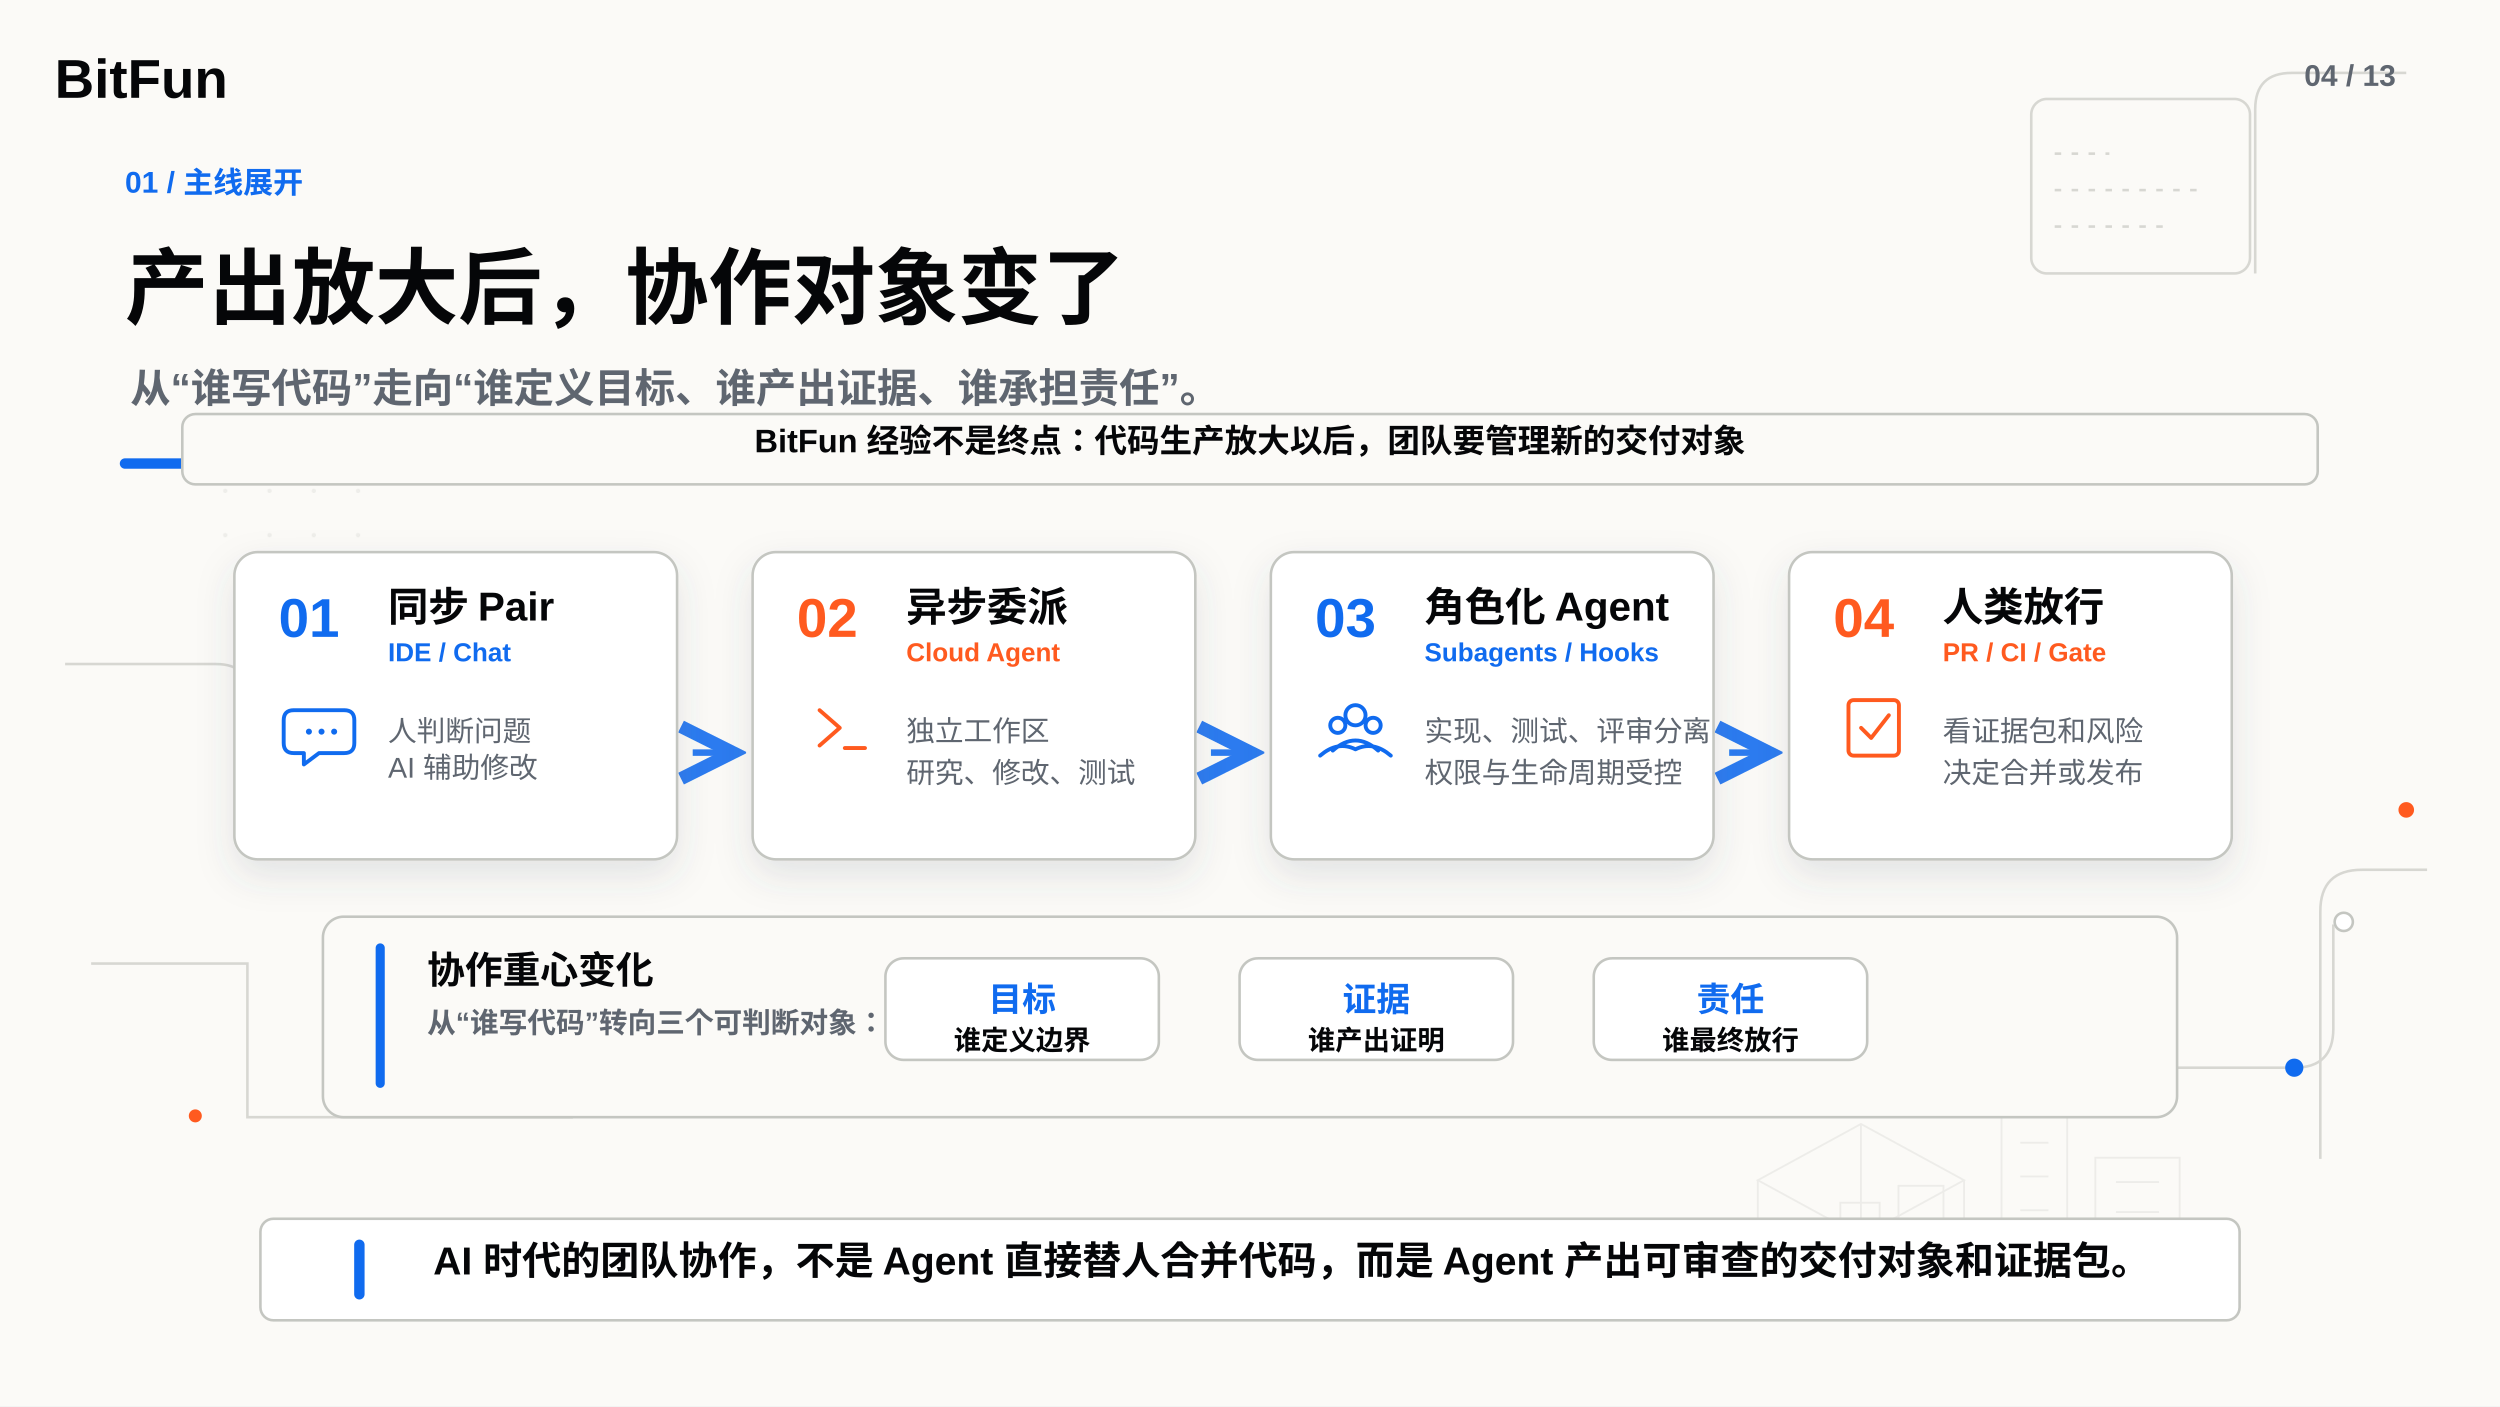
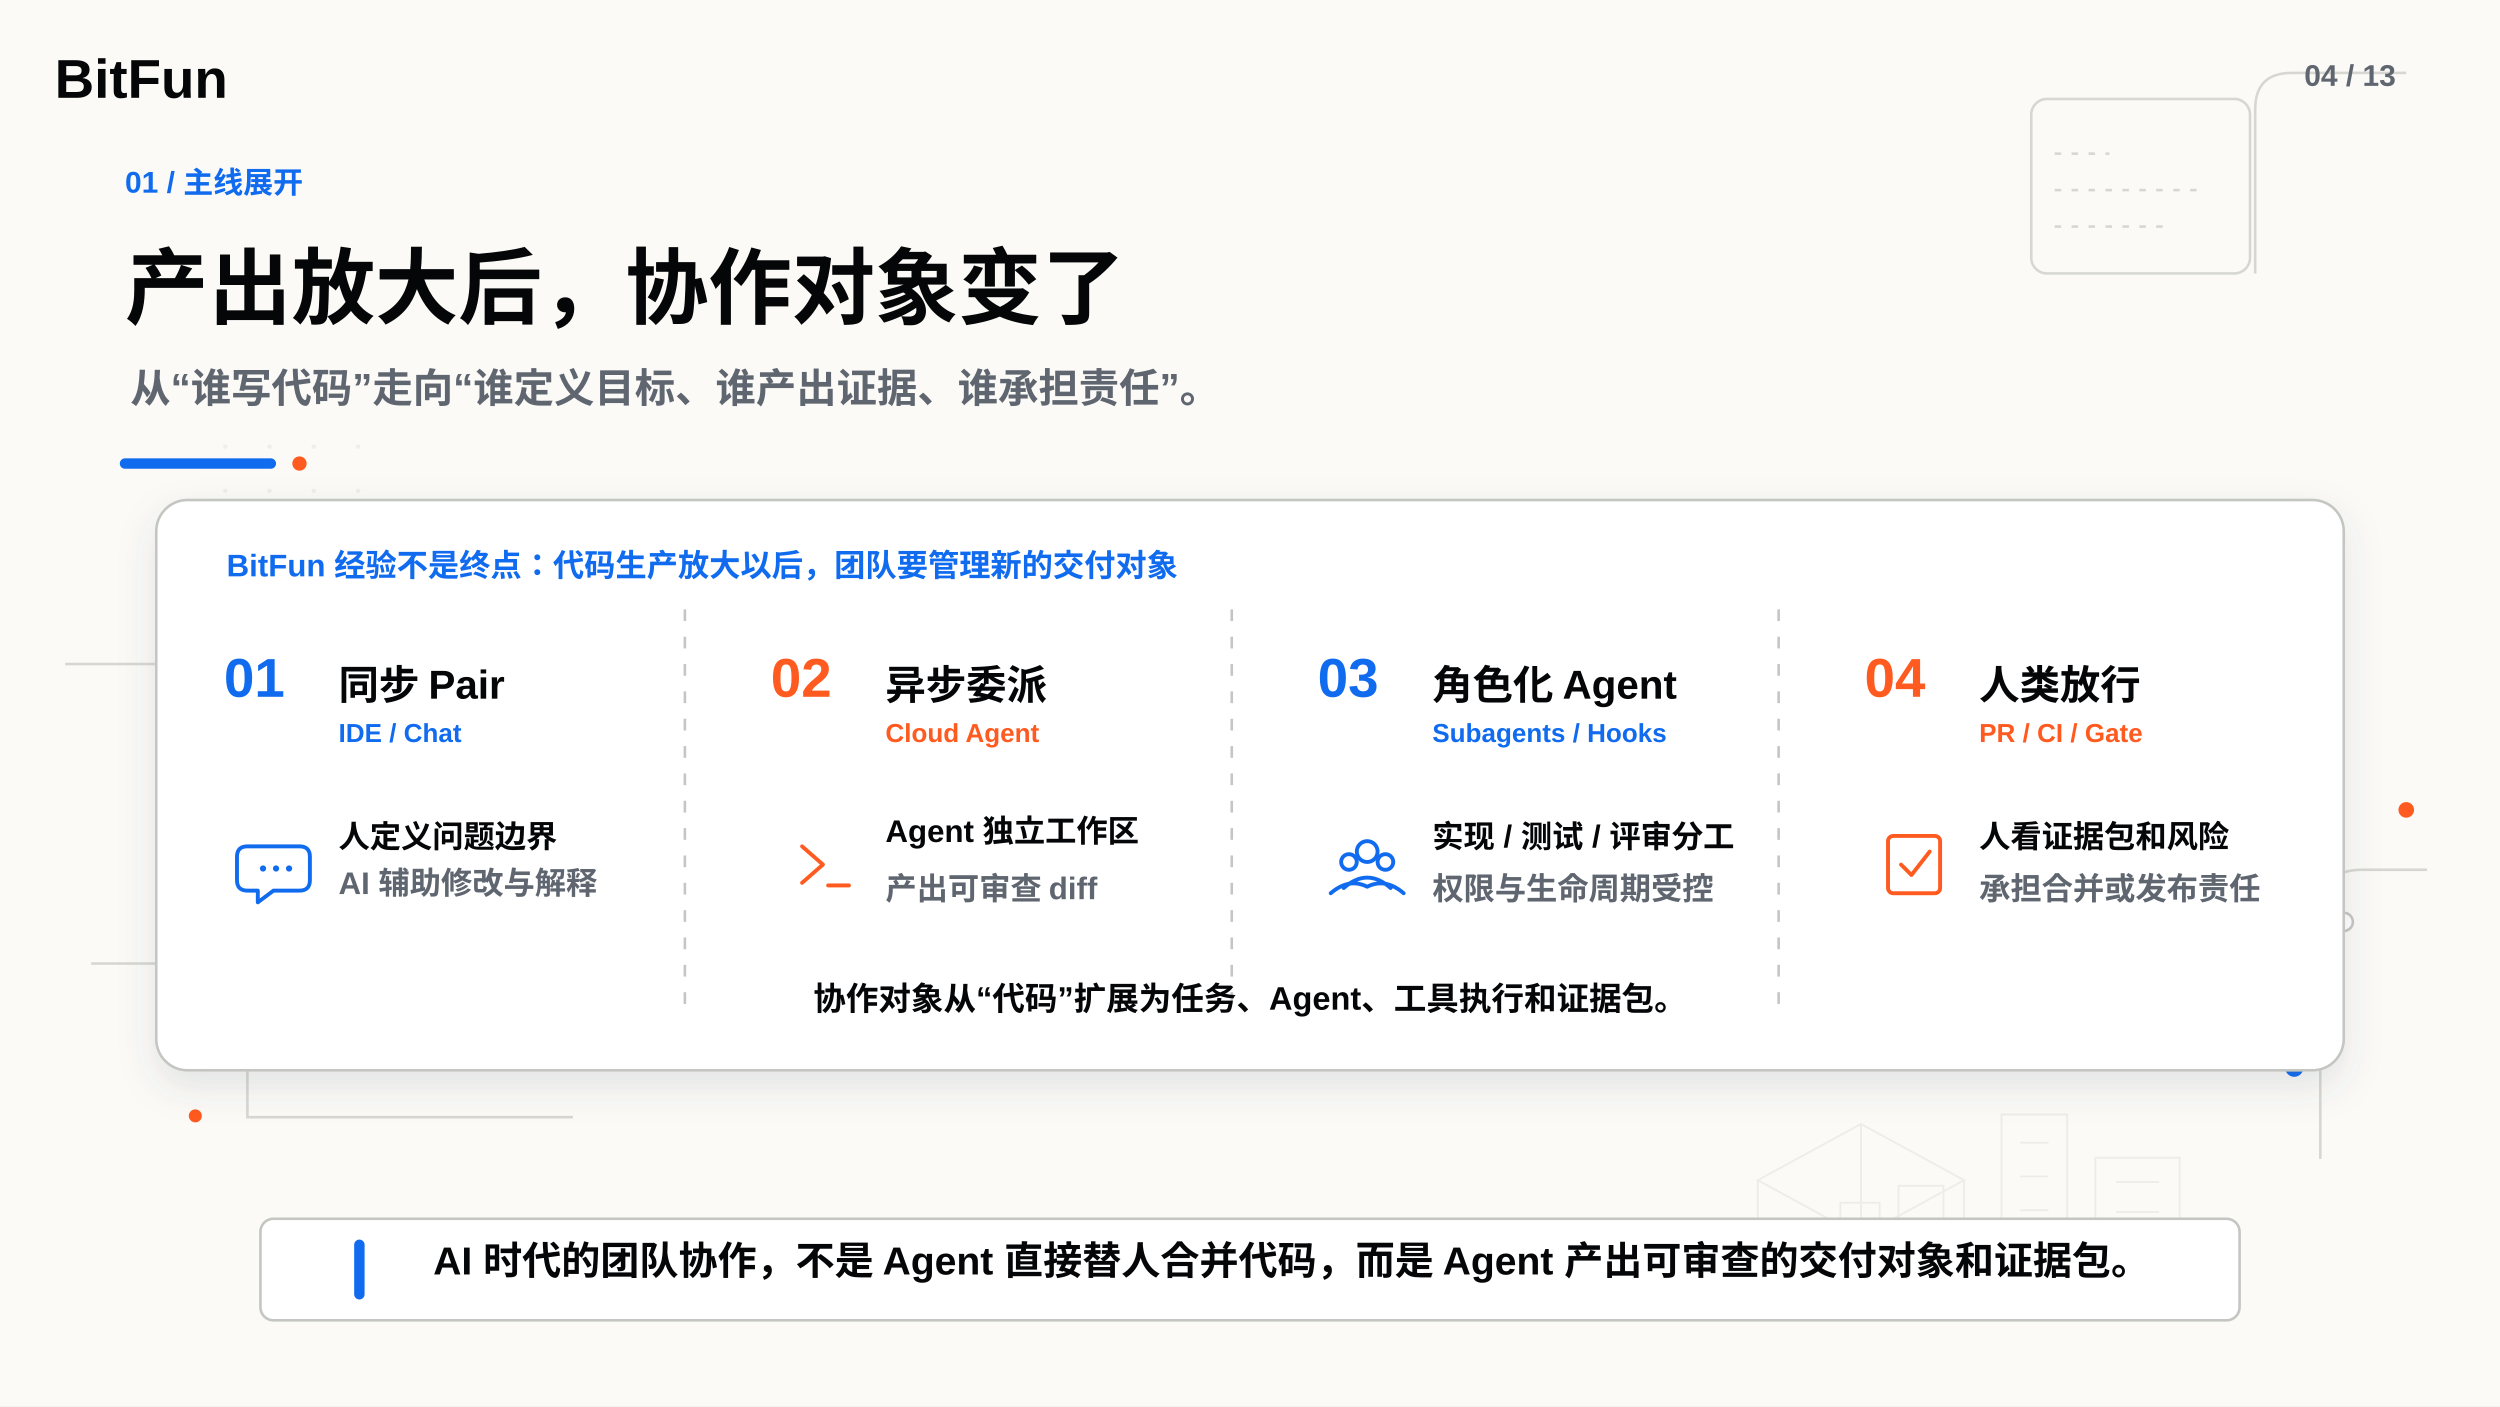
<svg xmlns="http://www.w3.org/2000/svg" width="1920" height="1080" viewBox="0 0 1920 1080">
  <defs>
    <pattern id="lightDots" width="34" height="34" patternUnits="userSpaceOnUse">
      <circle cx="3" cy="3" r="1.7" fill="#C4C6C1" opacity="0.55" />
    </pattern>
    <filter id="paperShadow" x="-18%" y="-18%" width="136%" height="150%">
      <feDropShadow dx="0" dy="12" stdDeviation="14" flood-color="#4B5563" flood-opacity="0.13" />
    </filter>
    <marker id="arrowBlue" markerWidth="12" markerHeight="12" refX="9" refY="6" orient="auto" markerUnits="strokeWidth">
      <path d="M2 2 L10 6 L2 10" fill="none" stroke="#106BEF" stroke-width="2" />
    </marker>
    <marker id="arrowGray" markerWidth="12" markerHeight="12" refX="9" refY="6" orient="auto" markerUnits="strokeWidth">
      <path d="M2 2 L10 6 L2 10" fill="none" stroke="#A5A9AE" stroke-width="2" />
    </marker>
  </defs>
  <rect width="1920" height="1080" fill="#FBFAF7" />
  <rect x="1560" y="76" width="168" height="134" rx="12" fill="none" stroke="#D7D7D2" stroke-width="2" />
  <path d="M1578 118 h42 m-42 28 h112 m-112 28 h88" stroke="#D7D7D2" stroke-width="2" stroke-dasharray="5 8" fill="none" />
  <path d="M1848 56 h-88 q-28 0 -28 28 v126" stroke="#D7D7D2" stroke-width="2" fill="none" />
  <path d="M1782 890 v-190 q0 -32 32 -32 h50" stroke="#D7D7D2" stroke-width="2" fill="none" />
  <path d="M1650 820 h112 q30 0 30 -30 v-80" stroke="#D7D7D2" stroke-width="2" fill="none" />
  <circle cx="1800" cy="708" r="7" fill="#FFFFFF" stroke="#C4C6C1" stroke-width="2" />
  <circle cx="1762" cy="820" r="7" fill="#106BEF" />
  <circle cx="1848" cy="622" r="6" fill="#FF5A1F" />
  <rect x="1378" y="720" width="180" height="120" fill="url(#lightDots)" opacity="0.48" />
  <rect x="152" y="318" width="128" height="96" fill="url(#lightDots)" opacity="0.42" />
  <path d="M70 740 h120 v118 h250" stroke="#D7D7D2" stroke-width="2" fill="none" />
  <path d="M50 510 h116 q26 0 26 26 v52" stroke="#D7D7D2" stroke-width="2" fill="none" />
  <circle cx="150" cy="857" r="5" fill="#FF5A1F" />
  <g opacity="0.26" transform="translate(1350 820) scale(0.72)">
    <path d="M0 120 L110 60 L220 120 L110 180 Z" fill="none" stroke="#C4C6C1" stroke-width="2" />
    <path d="M110 60 V180 M0 120 V220 M220 120 V220 M0 220 H320" stroke="#C4C6C1" stroke-width="2" fill="none" />
    <path d="M260 50 h70 v170 h-70 Z M280 80 h30 M280 116 h30 M280 152 h30" stroke="#C4C6C1" stroke-width="2" fill="none" />
    <path d="M360 96 h90 v124 h-90 Z M382 122 h46 M382 154 h46 M382 186 h46" stroke="#C4C6C1" stroke-width="2" fill="none" />
    <path d="M88 144 h42 v76 h-42 Z M150 126 h48 v94 h-48 Z" stroke="#C4C6C1" stroke-width="2" fill="none" />
  </g>
  <style>
      text { font-family: "Microsoft YaHei", "Noto Sans SC", "PingFang SC", "Segoe UI", Arial, sans-serif; dominant-baseline: hanging; }
      .brand5 { font-size: 42px; font-weight: 900; fill: #050608; }
      .num5 { font-family: "Arial", "Microsoft YaHei", sans-serif; font-weight: 900; fill: #050608; }
      .h15 { font-size: 68px; font-weight: 900; fill: #050608; letter-spacing: 0; }
      .h25 { font-size: 58px; font-weight: 900; fill: #050608; letter-spacing: 0; }
      .sub5 { font-size: 31px; font-weight: 560; fill: #5F6670; }
      .body5 { font-size: 30px; font-weight: 700; fill: #050608; }
      .muted5 { font-size: 24px; font-weight: 560; fill: #5F6670; }
      .label5 { font-size: 29px; font-weight: 900; fill: #050608; }
      .small5 { font-size: 23px; font-weight: 760; fill: #5F6670; }
      .micro5 { font-size: 19px; font-weight: 760; fill: #5F6670; }
    </style>
  <text x="42" y="46" class="brand5">BitFun</text>
  <text x="1840" y="50" class="small5" text-anchor="end">04 / 13</text>
  <text x="96" y="132" class="small5" style="fill:#106BEF;font-weight:900">01 / 主线展开</text>
  <text x="96" y="188" class="h15" style="font-size:64px">产出放大后，协作对象变了</text>
  <text x="100" y="282" class="sub5">从“谁写代码”走向“谁定义目标、谁产出证据、谁承担责任”。</text>
  <path d="M96 356 h112" stroke="#106BEF" stroke-width="8" stroke-linecap="round" />
  <circle cx="230" cy="356" r="5.5" fill="#FF5A1F" />
-   <rect x="140" y="318" width="1640" height="54" rx="10" fill="#FBFAF7" stroke="#C4C6C1" stroke-width="2" />
-   <text x="960" y="330" class="small5" text-anchor="middle" style="font-size:25px;fill:#050608;font-weight:860">BitFun 经验不是终点：代码生产放大以后，团队要管理新的交付对象</text>
-   <path d="M532 578 H558" stroke="#106BEF" stroke-width="5" fill="none" marker-end="url(#arrowBlue)" opacity="0.88" />
-   <path d="M930 578 H956" stroke="#106BEF" stroke-width="5" fill="none" marker-end="url(#arrowBlue)" opacity="0.88" />
-   <path d="M1328 578 H1354" stroke="#106BEF" stroke-width="5" fill="none" marker-end="url(#arrowBlue)" opacity="0.88" />
-   <rect x="180" y="424" width="340" height="236" rx="18" fill="#FFFFFF" stroke="#C4C6C1" stroke-width="2" filter="url(#paperShadow)" />
-   <text x="214" y="460" class="num5" style="font-size:42px;fill:#106BEF">01</text>
-   <text x="298" y="450" class="label5" style="font-size:31px">同步 Pair</text>
-   <text x="298" y="494" class="small5" style="font-size:20px;fill:#106BEF;font-weight:900">IDE / Chat</text>
-   <g transform="translate(214 528) scale(0.96875)">
-     <path d="M12 18 h40 q8 0 8 8 v18 q0 8 -8 8 H32 l-12 9 v-9 h-8 q-8 0 -8-8 V26 q0-8 8-8 Z" stroke="#106BEF" stroke-width="3.097" stroke-linecap="round" stroke-linejoin="round" fill="none" />
+   <rect x="120" y="384" width="1680" height="438" rx="24" fill="#FFFFFF" stroke="#C4C6C1" stroke-width="2" filter="url(#paperShadow)" />
+   <text x="174" y="426" class="small5" style="font-size:24px;fill:#106BEF;font-weight:900">BitFun 经验不是终点：代码生产放大以后，团队要管理新的交付对象</text>
+   <path d="M526 468 V776 M946 468 V776 M1366 468 V776" stroke="#C4C6C1" stroke-width="2" stroke-dasharray="9 12" />
+   <text x="172" y="506" class="num5" style="font-size:42px;fill:#106BEF">01</text>
+   <text x="260" y="510" class="label5" style="font-size:31px">同步 Pair</text>
+   <text x="260" y="556" class="small5" style="font-size:20px;fill:#106BEF;font-weight:900">IDE / Chat</text>
+   <g transform="translate(178 632) scale(1)">
+     <path d="M12 18 h40 q8 0 8 8 v18 q0 8 -8 8 H32 l-12 9 v-9 h-8 q-8 0 -8-8 V26 q0-8 8-8 Z" stroke="#106BEF" stroke-width="3" stroke-linecap="round" stroke-linejoin="round" fill="none" />
    <circle cx="24" cy="35" r="2.4" fill="#106BEF" />
    <circle cx="34" cy="35" r="2.4" fill="#106BEF" />
    <circle cx="44" cy="35" r="2.4" fill="#106BEF" />
  </g>
-   <text x="298" y="550" class="small5" style="font-size:22px;fill:#5F6670;font-weight:540">人判断问题</text>
-   <text x="298" y="582" class="small5" style="font-size:22px;fill:#5F6670;font-weight:540">AI 辅助修改</text>
-   <rect x="578" y="424" width="340" height="236" rx="18" fill="#FFFFFF" stroke="#C4C6C1" stroke-width="2" filter="url(#paperShadow)" />
-   <text x="612" y="460" class="num5" style="font-size:42px;fill:#FF5A1F">02</text>
-   <text x="696" y="450" class="label5" style="font-size:31px">异步委派</text>
-   <text x="696" y="494" class="small5" style="font-size:20px;fill:#FF5A1F;font-weight:900">Cloud Agent</text>
-   <g transform="translate(612 528) scale(0.96875)">
-     <path d="M18 18 L34 32 L18 46" stroke="#FF5A1F" stroke-width="3.097" stroke-linecap="round" stroke-linejoin="round" fill="none" />
-     <path d="M38 48 h16" stroke="#FF5A1F" stroke-width="3.097" stroke-linecap="round" stroke-linejoin="round" fill="none" />
+   <text x="260" y="630" class="small5" style="font-size:24px;fill:#050608;font-weight:860">人定义问题边界</text>
+   <text x="260" y="670" class="small5" style="font-size:24px;fill:#5F6670;font-weight:720">AI 辅助修改与解释</text>
+   <text x="592" y="506" class="num5" style="font-size:42px;fill:#FF5A1F">02</text>
+   <text x="680" y="510" class="label5" style="font-size:31px">异步委派</text>
+   <text x="680" y="556" class="small5" style="font-size:20px;fill:#FF5A1F;font-weight:900">Cloud Agent</text>
+   <g transform="translate(598 632) scale(1)">
+     <path d="M18 18 L34 32 L18 46" stroke="#FF5A1F" stroke-width="3" stroke-linecap="round" stroke-linejoin="round" fill="none" />
+     <path d="M38 48 h16" stroke="#FF5A1F" stroke-width="3" stroke-linecap="round" stroke-linejoin="round" fill="none" />
  </g>
-   <text x="696" y="550" class="small5" style="font-size:22px;fill:#5F6670;font-weight:540">独立工作区</text>
-   <text x="696" y="582" class="small5" style="font-size:22px;fill:#5F6670;font-weight:540">研究、修改、测试</text>
-   <rect x="976" y="424" width="340" height="236" rx="18" fill="#FFFFFF" stroke="#C4C6C1" stroke-width="2" filter="url(#paperShadow)" />
-   <text x="1010" y="460" class="num5" style="font-size:42px;fill:#106BEF">03</text>
-   <text x="1094" y="450" class="label5" style="font-size:31px">角色化 Agent</text>
-   <text x="1094" y="494" class="small5" style="font-size:20px;fill:#106BEF;font-weight:900">Subagents / Hooks</text>
-   <g transform="translate(1010 528) scale(0.96875)">
-     <circle cx="32" cy="22" r="8" stroke="#106BEF" stroke-width="3.097" stroke-linecap="round" stroke-linejoin="round" fill="none" />
-     <circle cx="18" cy="30" r="6" stroke="#106BEF" stroke-width="3.097" stroke-linecap="round" stroke-linejoin="round" fill="none" />
-     <circle cx="46" cy="30" r="6" stroke="#106BEF" stroke-width="3.097" stroke-linecap="round" stroke-linejoin="round" fill="none" />
-     <path d="M14 50 q18 -16 36 0 M4 54 q14 -12 28 -5 M32 49 q14 -7 28 5" stroke="#106BEF" stroke-width="3.097" stroke-linecap="round" stroke-linejoin="round" fill="none" />
+   <text x="680" y="630" class="small5" style="font-size:24px;fill:#050608;font-weight:860">Agent 独立工作区</text>
+   <text x="680" y="670" class="small5" style="font-size:24px;fill:#5F6670;font-weight:720">产出可审查 diff</text>
+   <text x="1012" y="506" class="num5" style="font-size:42px;fill:#106BEF">03</text>
+   <text x="1100" y="510" class="label5" style="font-size:31px">角色化 Agent</text>
+   <text x="1100" y="556" class="small5" style="font-size:20px;fill:#106BEF;font-weight:900">Subagents / Hooks</text>
+   <g transform="translate(1018 632) scale(1)">
+     <circle cx="32" cy="22" r="8" stroke="#106BEF" stroke-width="3" stroke-linecap="round" stroke-linejoin="round" fill="none" />
+     <circle cx="18" cy="30" r="6" stroke="#106BEF" stroke-width="3" stroke-linecap="round" stroke-linejoin="round" fill="none" />
+     <circle cx="46" cy="30" r="6" stroke="#106BEF" stroke-width="3" stroke-linecap="round" stroke-linejoin="round" fill="none" />
+     <path d="M14 50 q18 -16 36 0 M4 54 q14 -12 28 -5 M32 49 q14 -7 28 5" stroke="#106BEF" stroke-width="3" stroke-linecap="round" stroke-linejoin="round" fill="none" />
  </g>
-   <text x="1094" y="550" class="small5" style="font-size:22px;fill:#5F6670;font-weight:540">实现、测试、评审分离</text>
-   <text x="1094" y="582" class="small5" style="font-size:22px;fill:#5F6670;font-weight:540">权限与生命周期受控</text>
-   <rect x="1374" y="424" width="340" height="236" rx="18" fill="#FFFFFF" stroke="#C4C6C1" stroke-width="2" filter="url(#paperShadow)" />
-   <text x="1408" y="460" class="num5" style="font-size:42px;fill:#FF5A1F">04</text>
-   <text x="1492" y="450" class="label5" style="font-size:31px">人类放行</text>
-   <text x="1492" y="494" class="small5" style="font-size:20px;fill:#FF5A1F;font-weight:900">PR / CI / Gate</text>
-   <g transform="translate(1408 528) scale(0.96875)">
-     <rect x="12" y="10" width="40" height="44" rx="4" stroke="#FF5A1F" stroke-width="3.097" stroke-linecap="round" stroke-linejoin="round" fill="none" />
-     <path d="M22 32 l8 8 l14 -18" stroke="#FF5A1F" stroke-width="3.097" stroke-linecap="round" stroke-linejoin="round" fill="none" />
+   <text x="1100" y="630" class="small5" style="font-size:24px;fill:#050608;font-weight:860">实现 / 测试 / 评审分工</text>
+   <text x="1100" y="670" class="small5" style="font-size:24px;fill:#5F6670;font-weight:720">权限与生命周期受控</text>
+   <text x="1432" y="506" class="num5" style="font-size:42px;fill:#FF5A1F">04</text>
+   <text x="1520" y="510" class="label5" style="font-size:31px">人类放行</text>
+   <text x="1520" y="556" class="small5" style="font-size:20px;fill:#FF5A1F;font-weight:900">PR / CI / Gate</text>
+   <g transform="translate(1438 632) scale(1)">
+     <rect x="12" y="10" width="40" height="44" rx="4" stroke="#FF5A1F" stroke-width="3" stroke-linecap="round" stroke-linejoin="round" fill="none" />
+     <path d="M22 32 l8 8 l14 -18" stroke="#FF5A1F" stroke-width="3" stroke-linecap="round" stroke-linejoin="round" fill="none" />
  </g>
-   <text x="1492" y="550" class="small5" style="font-size:22px;fill:#5F6670;font-weight:540">看证据包和风险</text>
-   <text x="1492" y="582" class="small5" style="font-size:22px;fill:#5F6670;font-weight:540">决定合并或发布</text>
-   <rect x="248" y="704" width="1424" height="154" rx="16" fill="#FBFAF7" stroke="#C4C6C1" stroke-width="2" />
-   <path d="M292 728 v104" stroke="#106BEF" stroke-width="7" stroke-linecap="round" />
-   <text x="328" y="730" class="label5" style="font-size:29px">协作重心变化</text>
-   <text x="328" y="774" class="small5" style="font-size:22px;fill:#5F6670;font-weight:760">从“谁写代码”转向三个可判断对象：</text>
-   <rect x="680" y="736" width="210" height="78" rx="14" fill="#FFFFFF" stroke="#C4C6C1" stroke-width="2" />
-   <text x="785" y="754" class="label5" text-anchor="middle" style="font-size:26px;fill:#106BEF">目标</text>
-   <text x="785" y="788" class="small5" text-anchor="middle" style="font-size:21px;fill:#050608;font-weight:830">谁定义边界</text>
-   <rect x="952" y="736" width="210" height="78" rx="14" fill="#FFFFFF" stroke="#C4C6C1" stroke-width="2" />
-   <text x="1057" y="754" class="label5" text-anchor="middle" style="font-size:26px;fill:#106BEF">证据</text>
-   <text x="1057" y="788" class="small5" text-anchor="middle" style="font-size:21px;fill:#050608;font-weight:830">谁产出证明</text>
-   <rect x="1224" y="736" width="210" height="78" rx="14" fill="#FFFFFF" stroke="#C4C6C1" stroke-width="2" />
-   <text x="1329" y="754" class="label5" text-anchor="middle" style="font-size:26px;fill:#106BEF">责任</text>
-   <text x="1329" y="788" class="small5" text-anchor="middle" style="font-size:21px;fill:#050608;font-weight:830">谁最终放行</text>
+   <text x="1520" y="630" class="small5" style="font-size:24px;fill:#050608;font-weight:860">人看证据包和风险</text>
+   <text x="1520" y="670" class="small5" style="font-size:24px;fill:#5F6670;font-weight:720">承担合并或发布责任</text>
+   <text x="960" y="754" class="small5" text-anchor="middle" style="font-size:25px;fill:#050608;font-weight:880">协作对象从“代码”扩展为任务、Agent、工具执行和证据包。</text>
  <rect x="200" y="936" width="1520" height="78" rx="10" fill="#FFFFFF" stroke="#C4C6C1" stroke-width="2" />
  <path d="M276 956 v38" stroke="#106BEF" stroke-width="8" stroke-linecap="round" />
  <text x="992" y="958" class="body5" text-anchor="middle" style="font-size:30px">AI 时代的团队协作，不是 Agent 直接替人合并代码，而是 Agent 产出可审查的交付对象和证据包。</text>
</svg>
